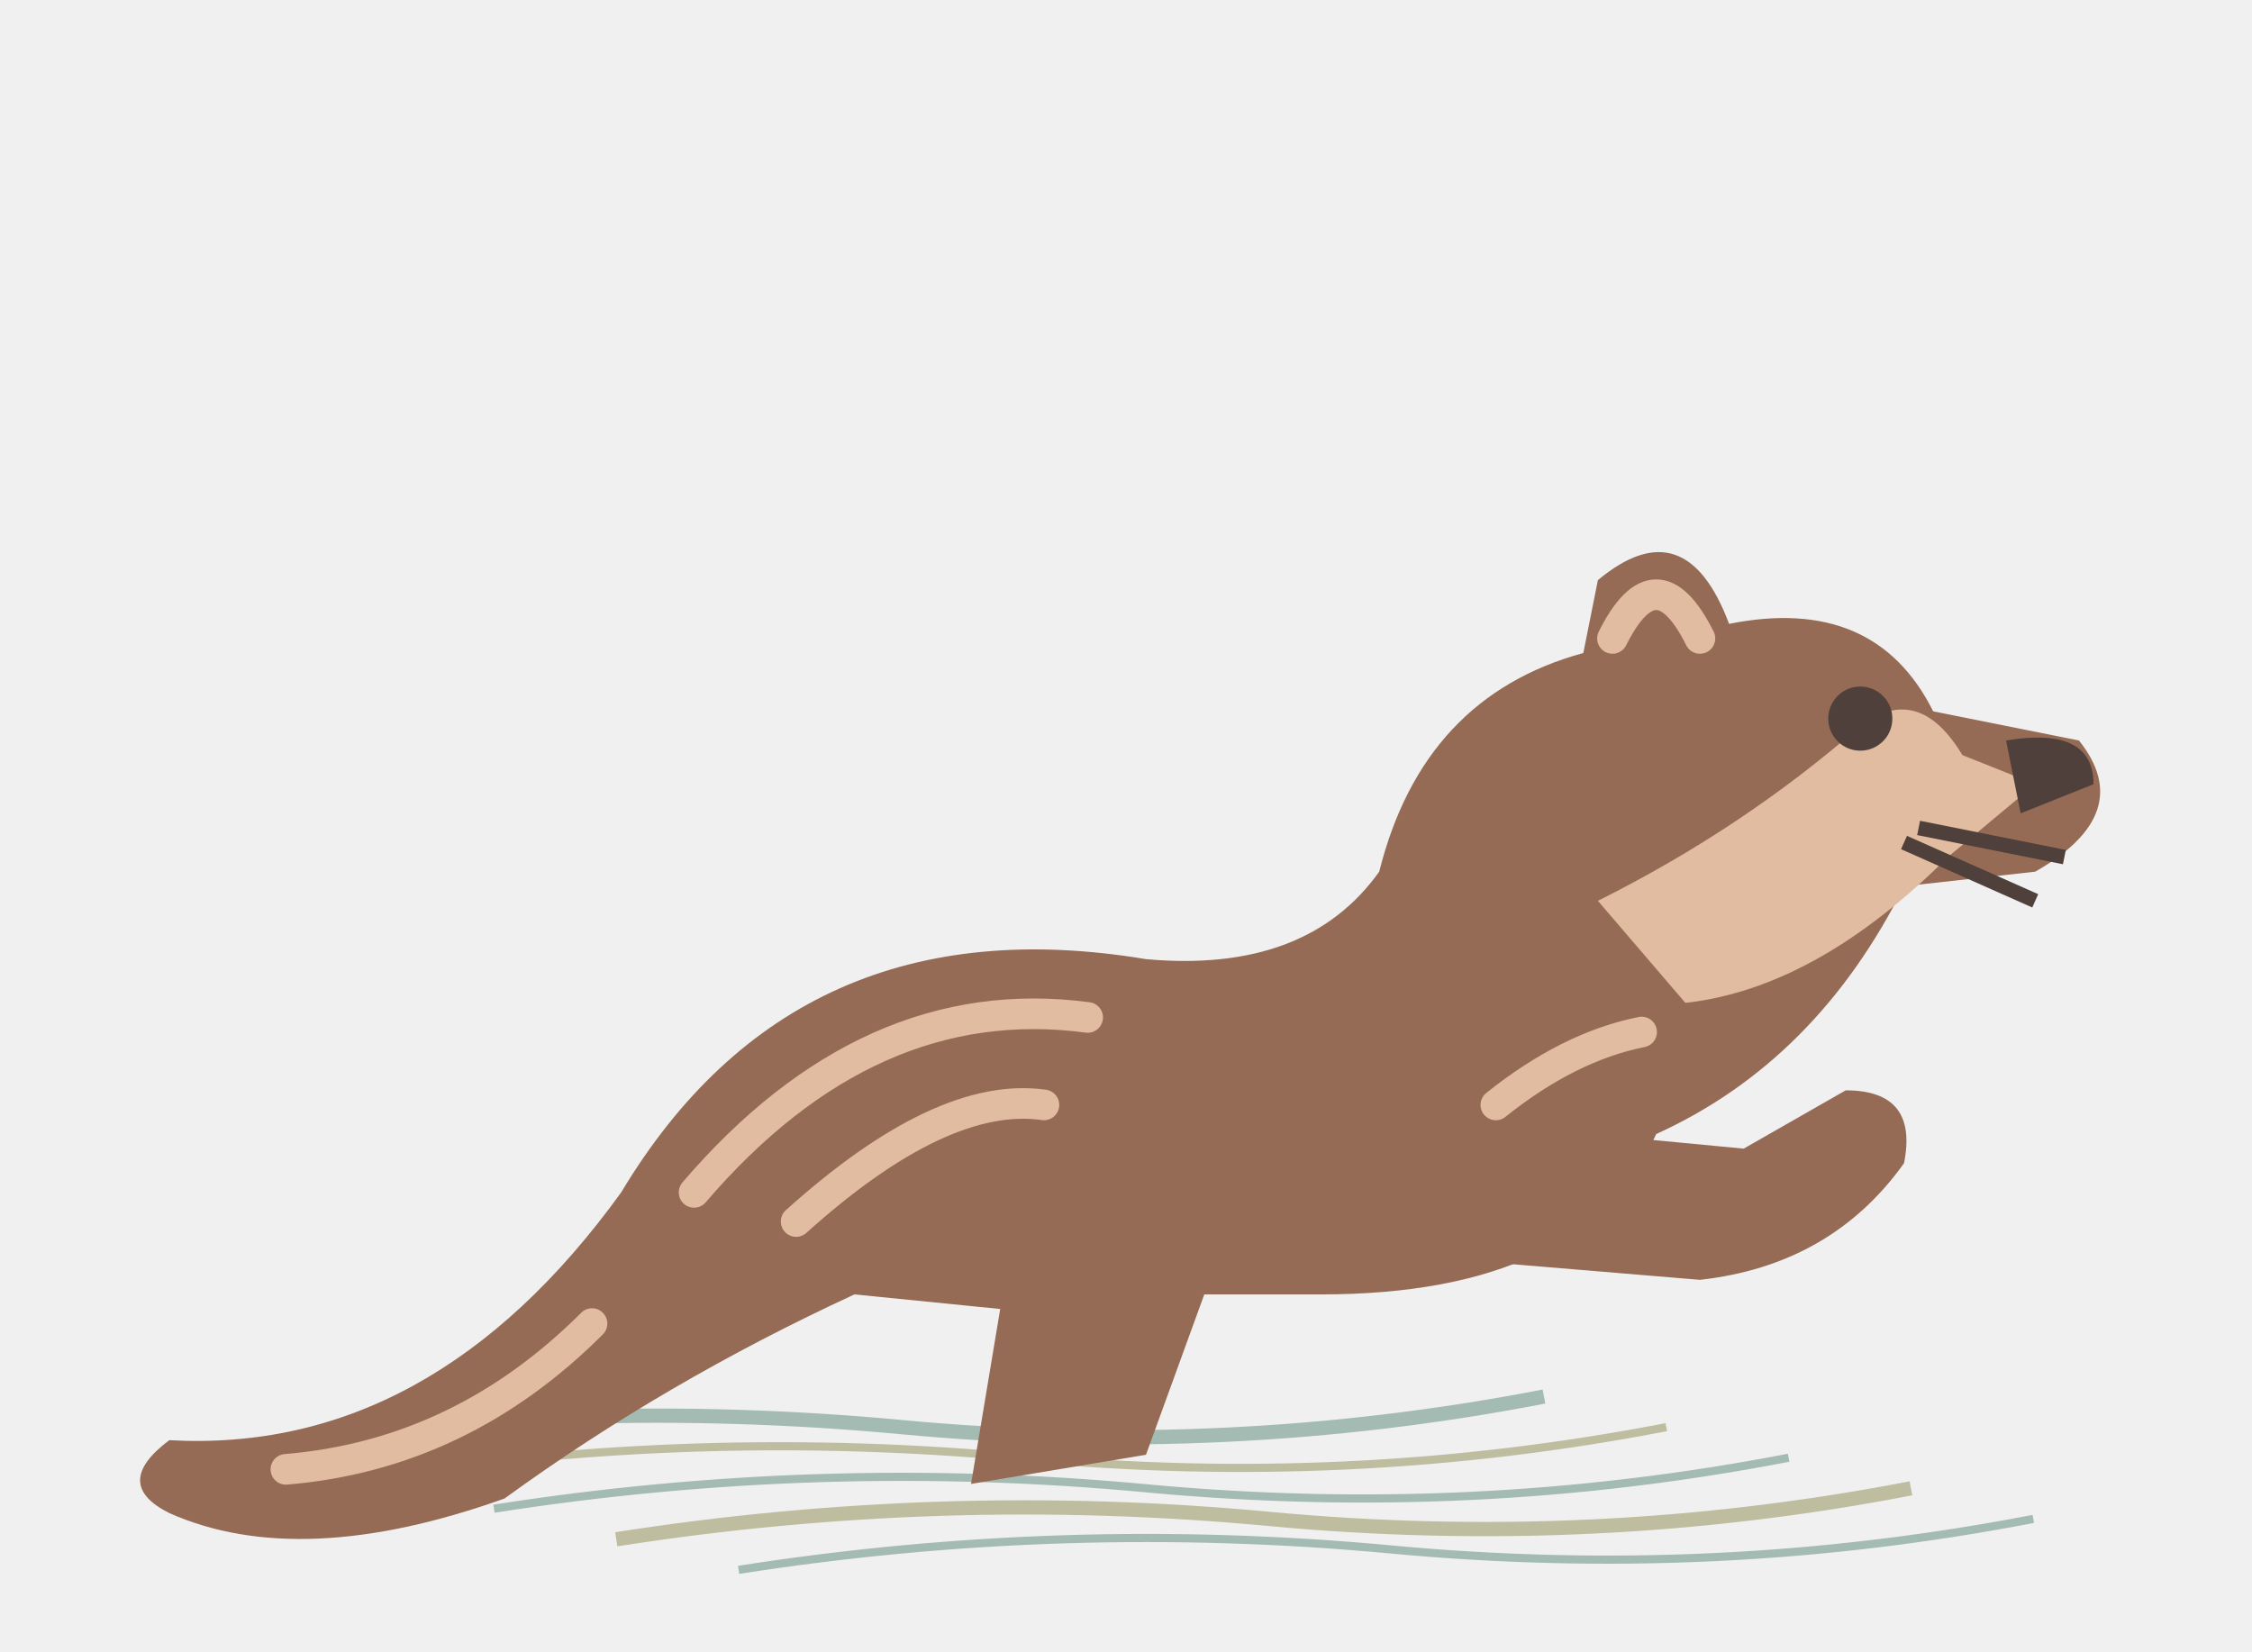
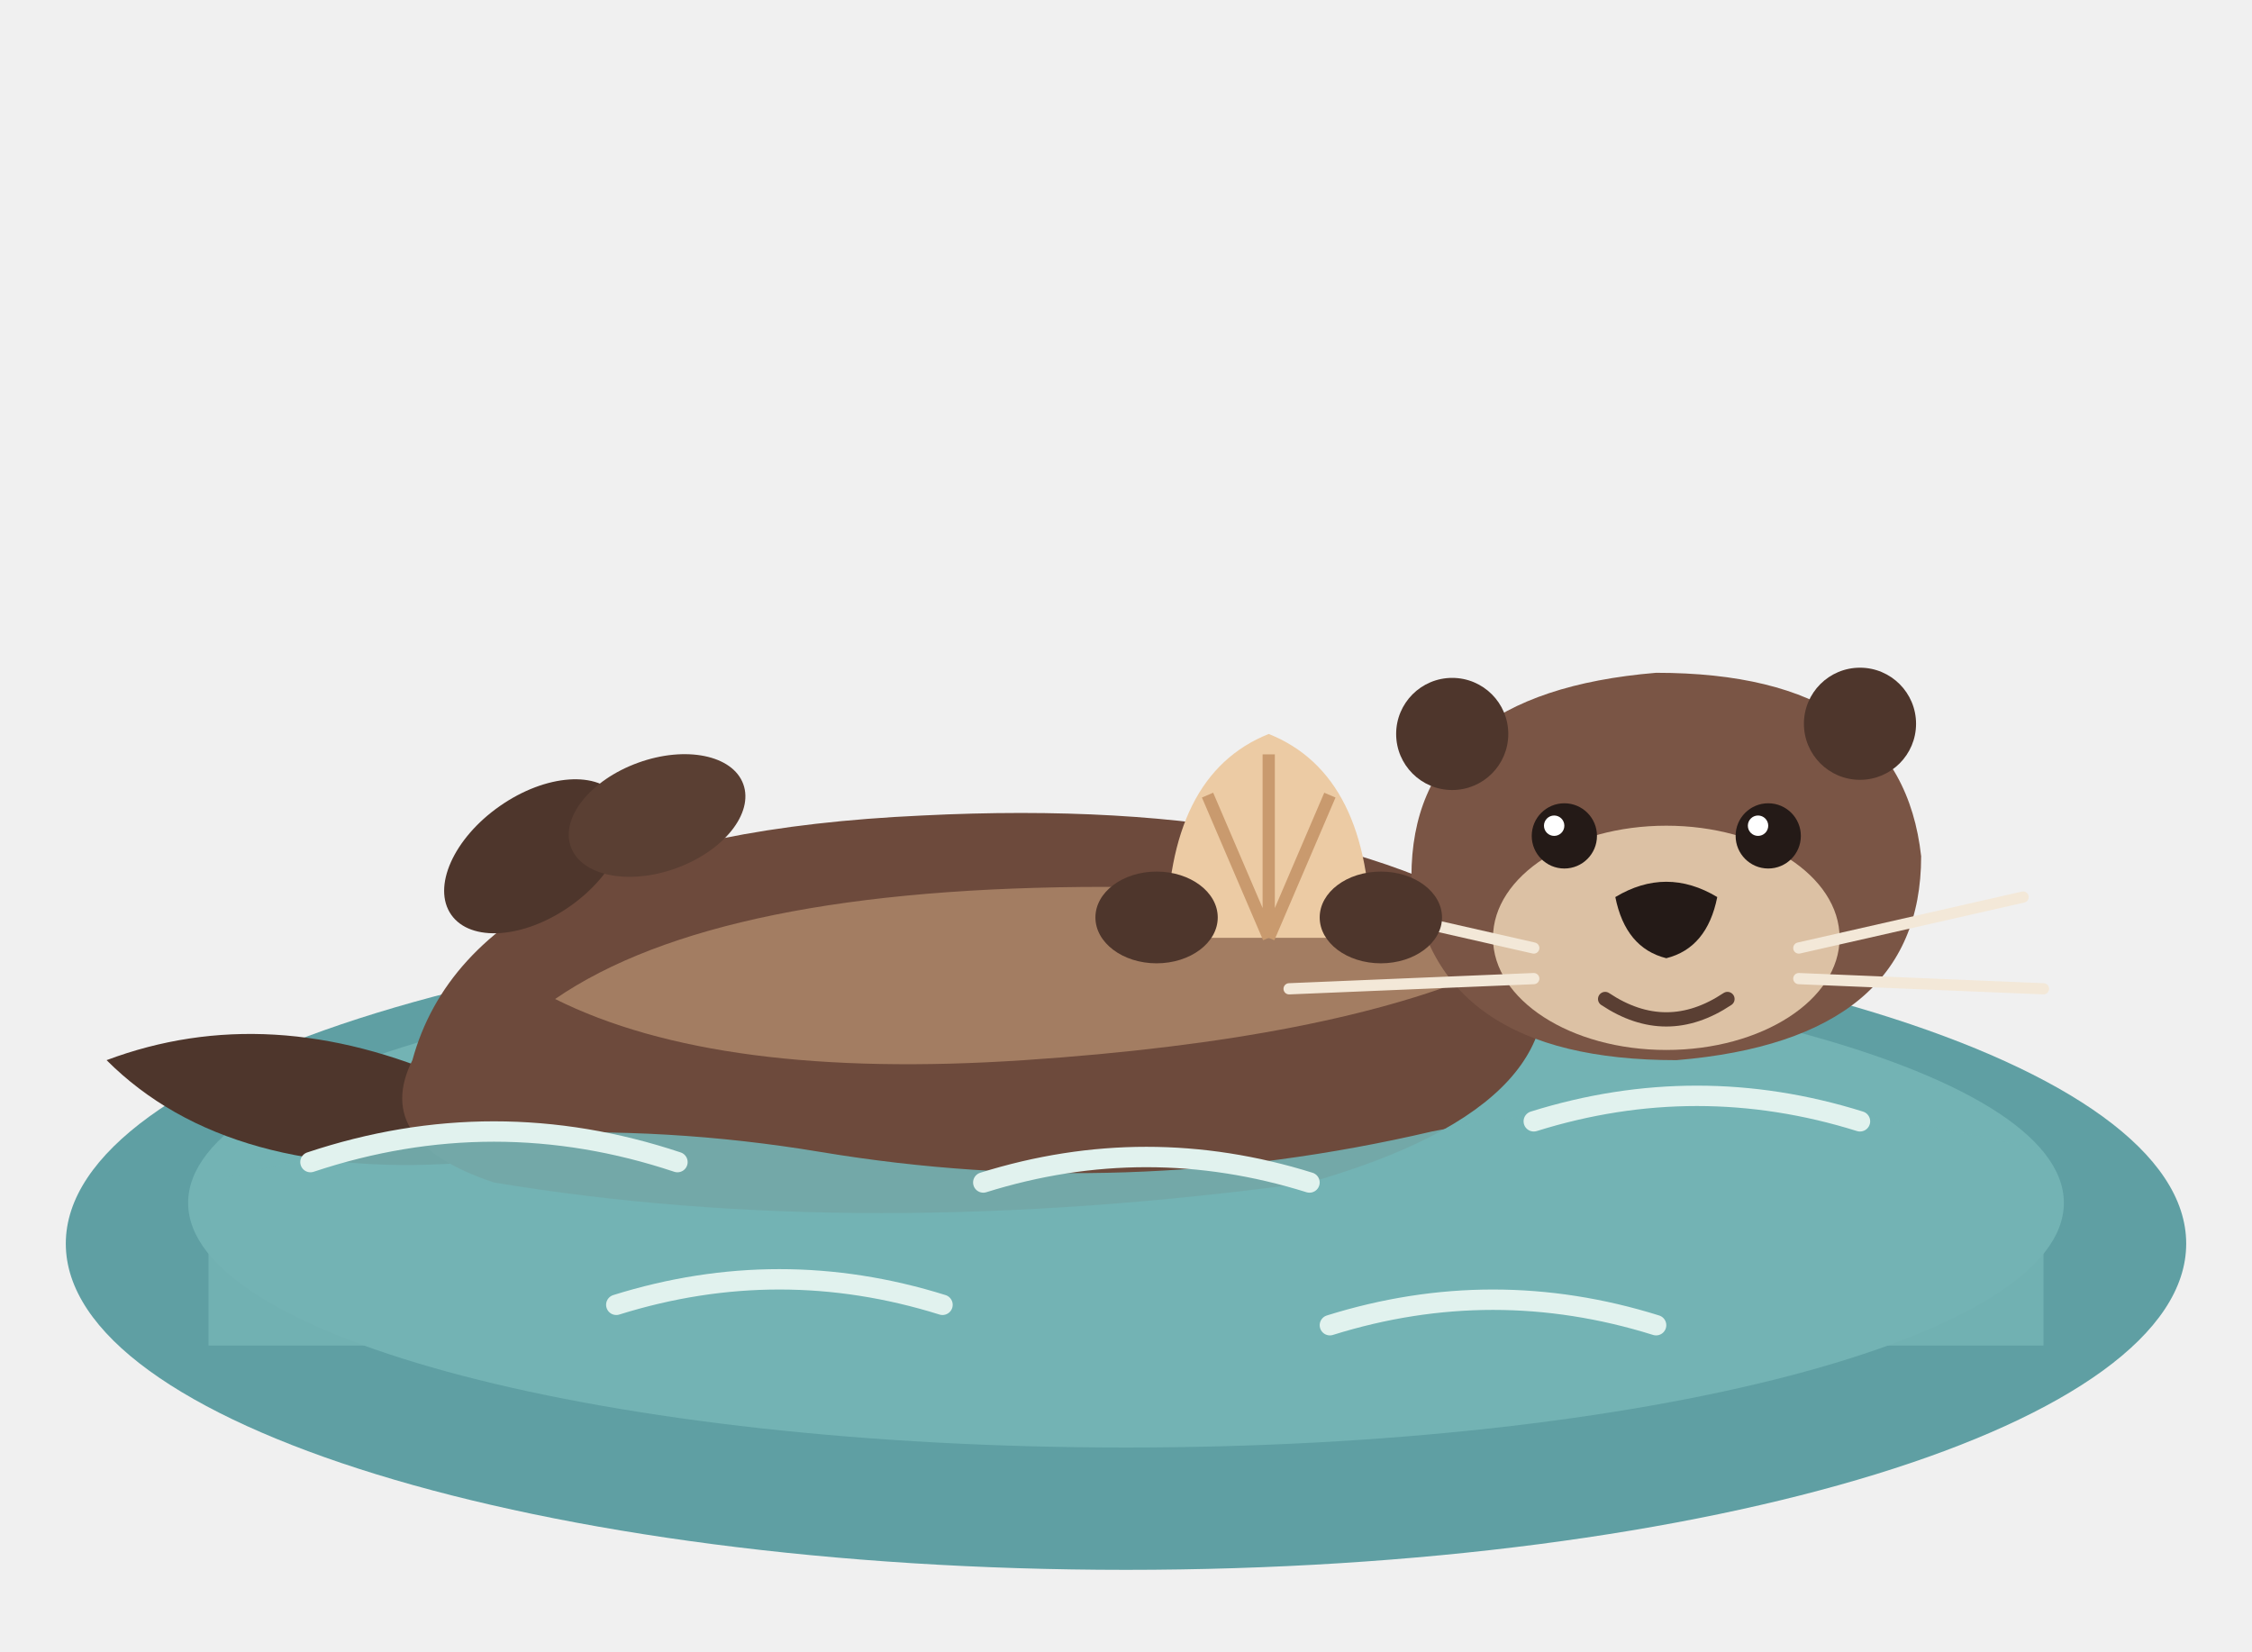
<svg xmlns="http://www.w3.org/2000/svg" width="300" height="220" viewBox="0 0 220 162">
-   <g>
-     <path d="M24 142 q32 -5 64 -2 t63 -3" fill="none" stroke="#a4bbb4" stroke-width="1.4" />
-     <path d="M36 145 q32 -5 64 -2 t63 -3" fill="none" stroke="#bfbd9f" stroke-width="0.8" />
-     <path d="M48 148 q32 -5 64 -2 t63 -3" fill="none" stroke="#a4bbb4" stroke-width="0.8" />
-     <path d="M60 151 q32 -5 64 -2 t63 -3" fill="none" stroke="#bfbd9f" stroke-width="1.4" />
-     <path d="M72 154 q32 -5 64 -2 t63 -3" fill="none" stroke="#a4bbb4" stroke-width="0.8" />
-   </g>
-   <g transform="translate(9 4) scale(1.43)">
-     <path d="M5 96 Q23 97 36 79 Q48 59 72 63 Q83 64 88 57 Q91 45 102 42 L103 37 Q109 32 112 40 Q122 38 126 46 L136 48 Q140 53 133 57 L124 58 Q118 70 107 75 Q102 86 84 86 L76 86 L72 97 L60 99 L62 87 L52 86 Q39 92 28 100 Q14 105 5 101 Q1 99 5 96 Z" fill="#966b55" />
-     <path d="M92 74 L113 76 L120 72 Q125 72 124 77 Q119 84 110 85 L86 83 Z" fill="#966b55" />
-     <path d="M103 59 Q113 54 121 47 Q125 44 128 49 L133 51 L127 56 Q118 65 109 66 Z" fill="#e1bca0" />
-     <path d="M131 48 Q137 47 137 51 L132 53 Z" fill="#4f403c" />
-     <circle cx="121" cy="46.5" r="2.2" fill="#4f403c" />
-     <path d="M104 41 Q107 35 110 41 M41 79 Q53 65 68 67 M48 81 Q58 72 65 73 M96 73 Q101 69 106 68 M13 98 Q25 97 34 88" fill="none" stroke="#e1bca0" stroke-width="2.1" stroke-linecap="round" />
-     <path d="M125 54 l10 2 M124 55 l9 4" stroke="#4f403c" stroke-width="1" />
-   </g>
+   <ellipse cx="110" cy="122" rx="104" ry="32" fill="#5f9fa3" />
+   <ellipse cx="110" cy="118" rx="92" ry="24" fill="#73b3b4" />
+   <path d="M44 106 Q26 98 10 104 Q22 116 46 114 Z" fill="#4e362c" />
+   <path d="M40 104 Q46 82 90 80 Q130 78 150 92 Q156 108 128 116 Q84 122 48 116 Q36 112 40 104 Z" fill="#6d4a3c" />
+   <path d="M54 98 Q70 87 108 87 Q136 87 146 95 Q130 102 100 104 Q70 106 54 98 Z" fill="#a37d62" />
+   <ellipse cx="52" cy="84" rx="10" ry="6" transform="rotate(-35 52 84)" fill="#4e362c" />
+   <ellipse cx="64" cy="80" rx="9" ry="5.5" transform="rotate(-20 64 80)" fill="#5a3f33" />
+   <path d="M162 66 Q186 66 188 84 Q188 102 164 104 Q140 104 138 86 Q138 68 162 66 Z" fill="#7a5545" />
+   <circle cx="142" cy="72" r="5.5" fill="#4e362c" />
+   <circle cx="182" cy="71" r="5.5" fill="#4e362c" />
+   <ellipse cx="163" cy="92" rx="17" ry="11" fill="#dcc1a4" />
+   <circle cx="153" cy="82" r="3.2" fill="#241a17" />
+   <circle cx="173" cy="82" r="3.2" fill="#241a17" />
+   <circle cx="152" cy="81" r="1" fill="#fff" />
+   <circle cx="172" cy="81" r="1" fill="#fff" />
+   <path d="M158 88 Q163 85 168 88 Q167 93 163 94 Q159 93 158 88 Z" fill="#241a17" />
+   <path d="M157 98 Q163 102 169 98" fill="none" stroke="#5a3f33" stroke-width="1.4" stroke-linecap="round" />
+   <path d="M150 93 L128 88 M150 96 L126 97 M176 93 L198 88 M176 96 L200 97" stroke="#f3e8d8" stroke-width="1.1" stroke-linecap="round" />
+   <path d="M114 92 Q114 76 124 72 Q134 76 134 92 Z" fill="#eccba4" />
+   <path d="M124 92 L118 78 M124 92 L124 74 M124 92 L130 78" stroke="#c99a6e" stroke-width="1.2" />
+   <ellipse cx="113" cy="90" rx="6" ry="4.5" fill="#4e362c" />
+   <ellipse cx="135" cy="90" rx="6" ry="4.5" fill="#4e362c" />
+   <path d="M20 116 Q50 108 80 113 Q110 118 140 111 Q170 105 200 113 L200 132 L20 132 Z" fill="#73b3b4" opacity=".9" />
+   <path d="M30 114 q18 -6 36 0 M96 116 q16 -5 32 0 M150 110 q16 -5 32 0 M60 128 q16 -5 32 0 M130 130 q16 -5 32 0" fill="none" stroke="#e1f2ee" stroke-width="2" stroke-linecap="round" />
</svg>
